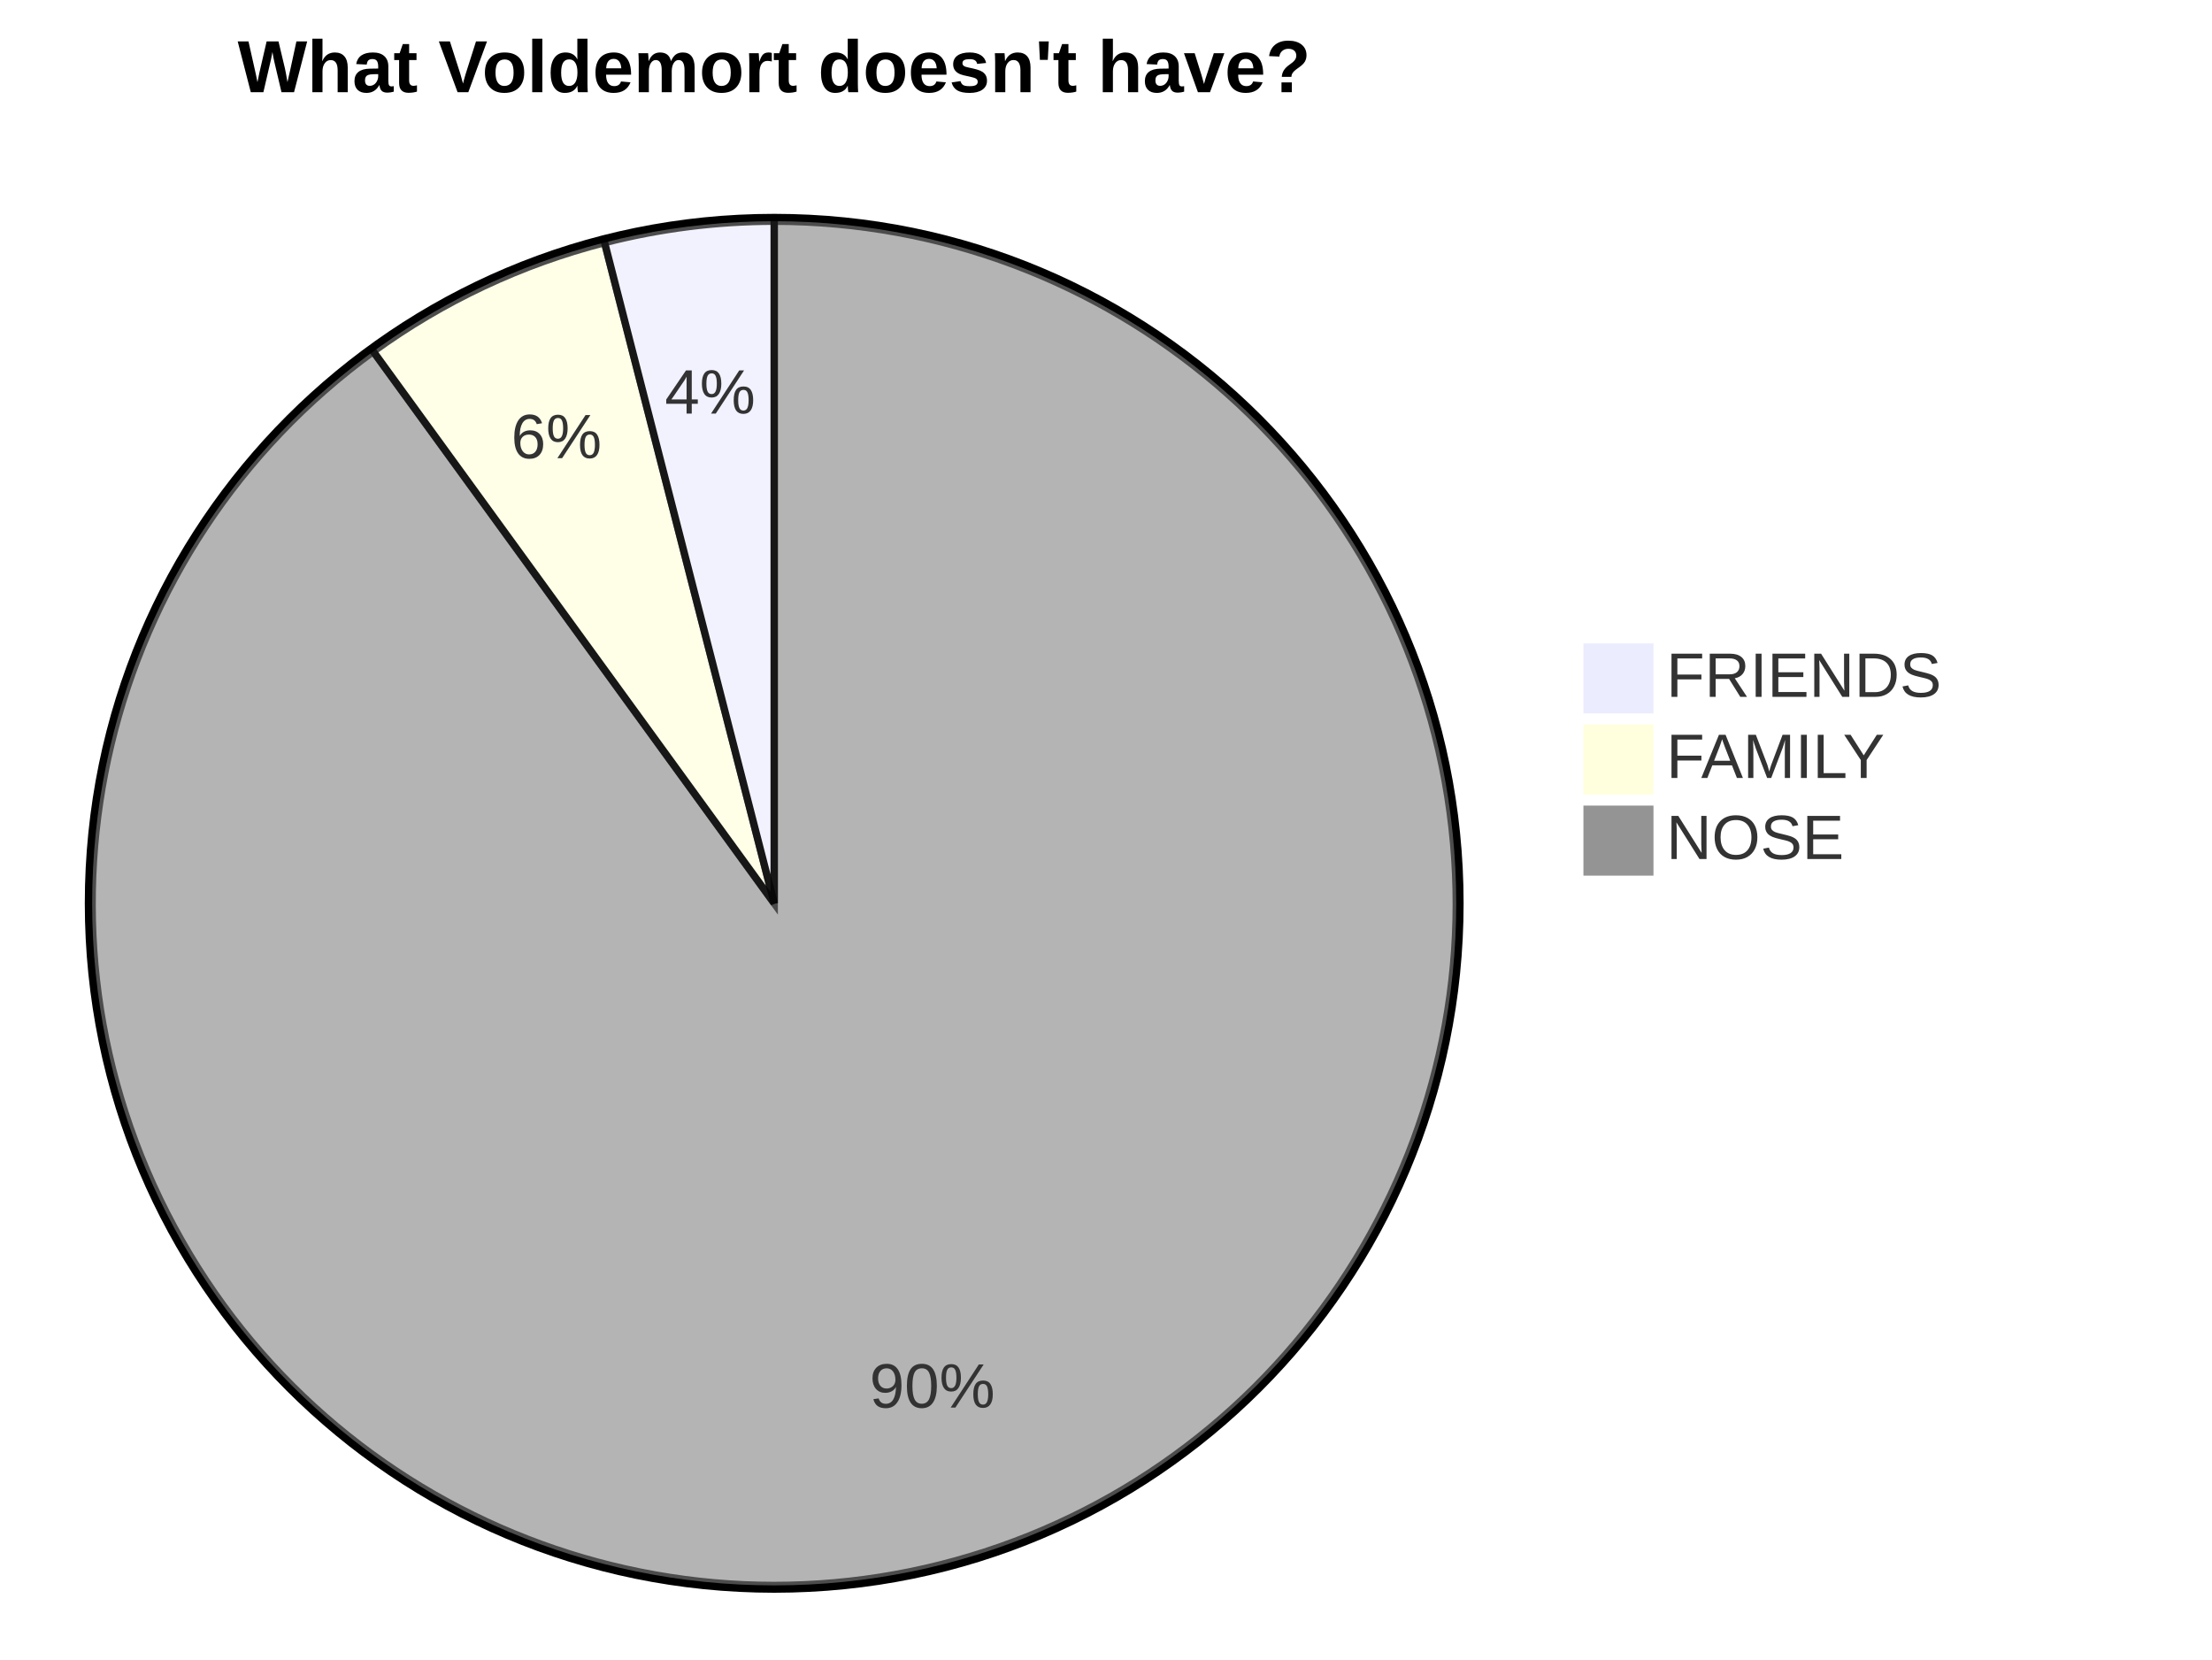
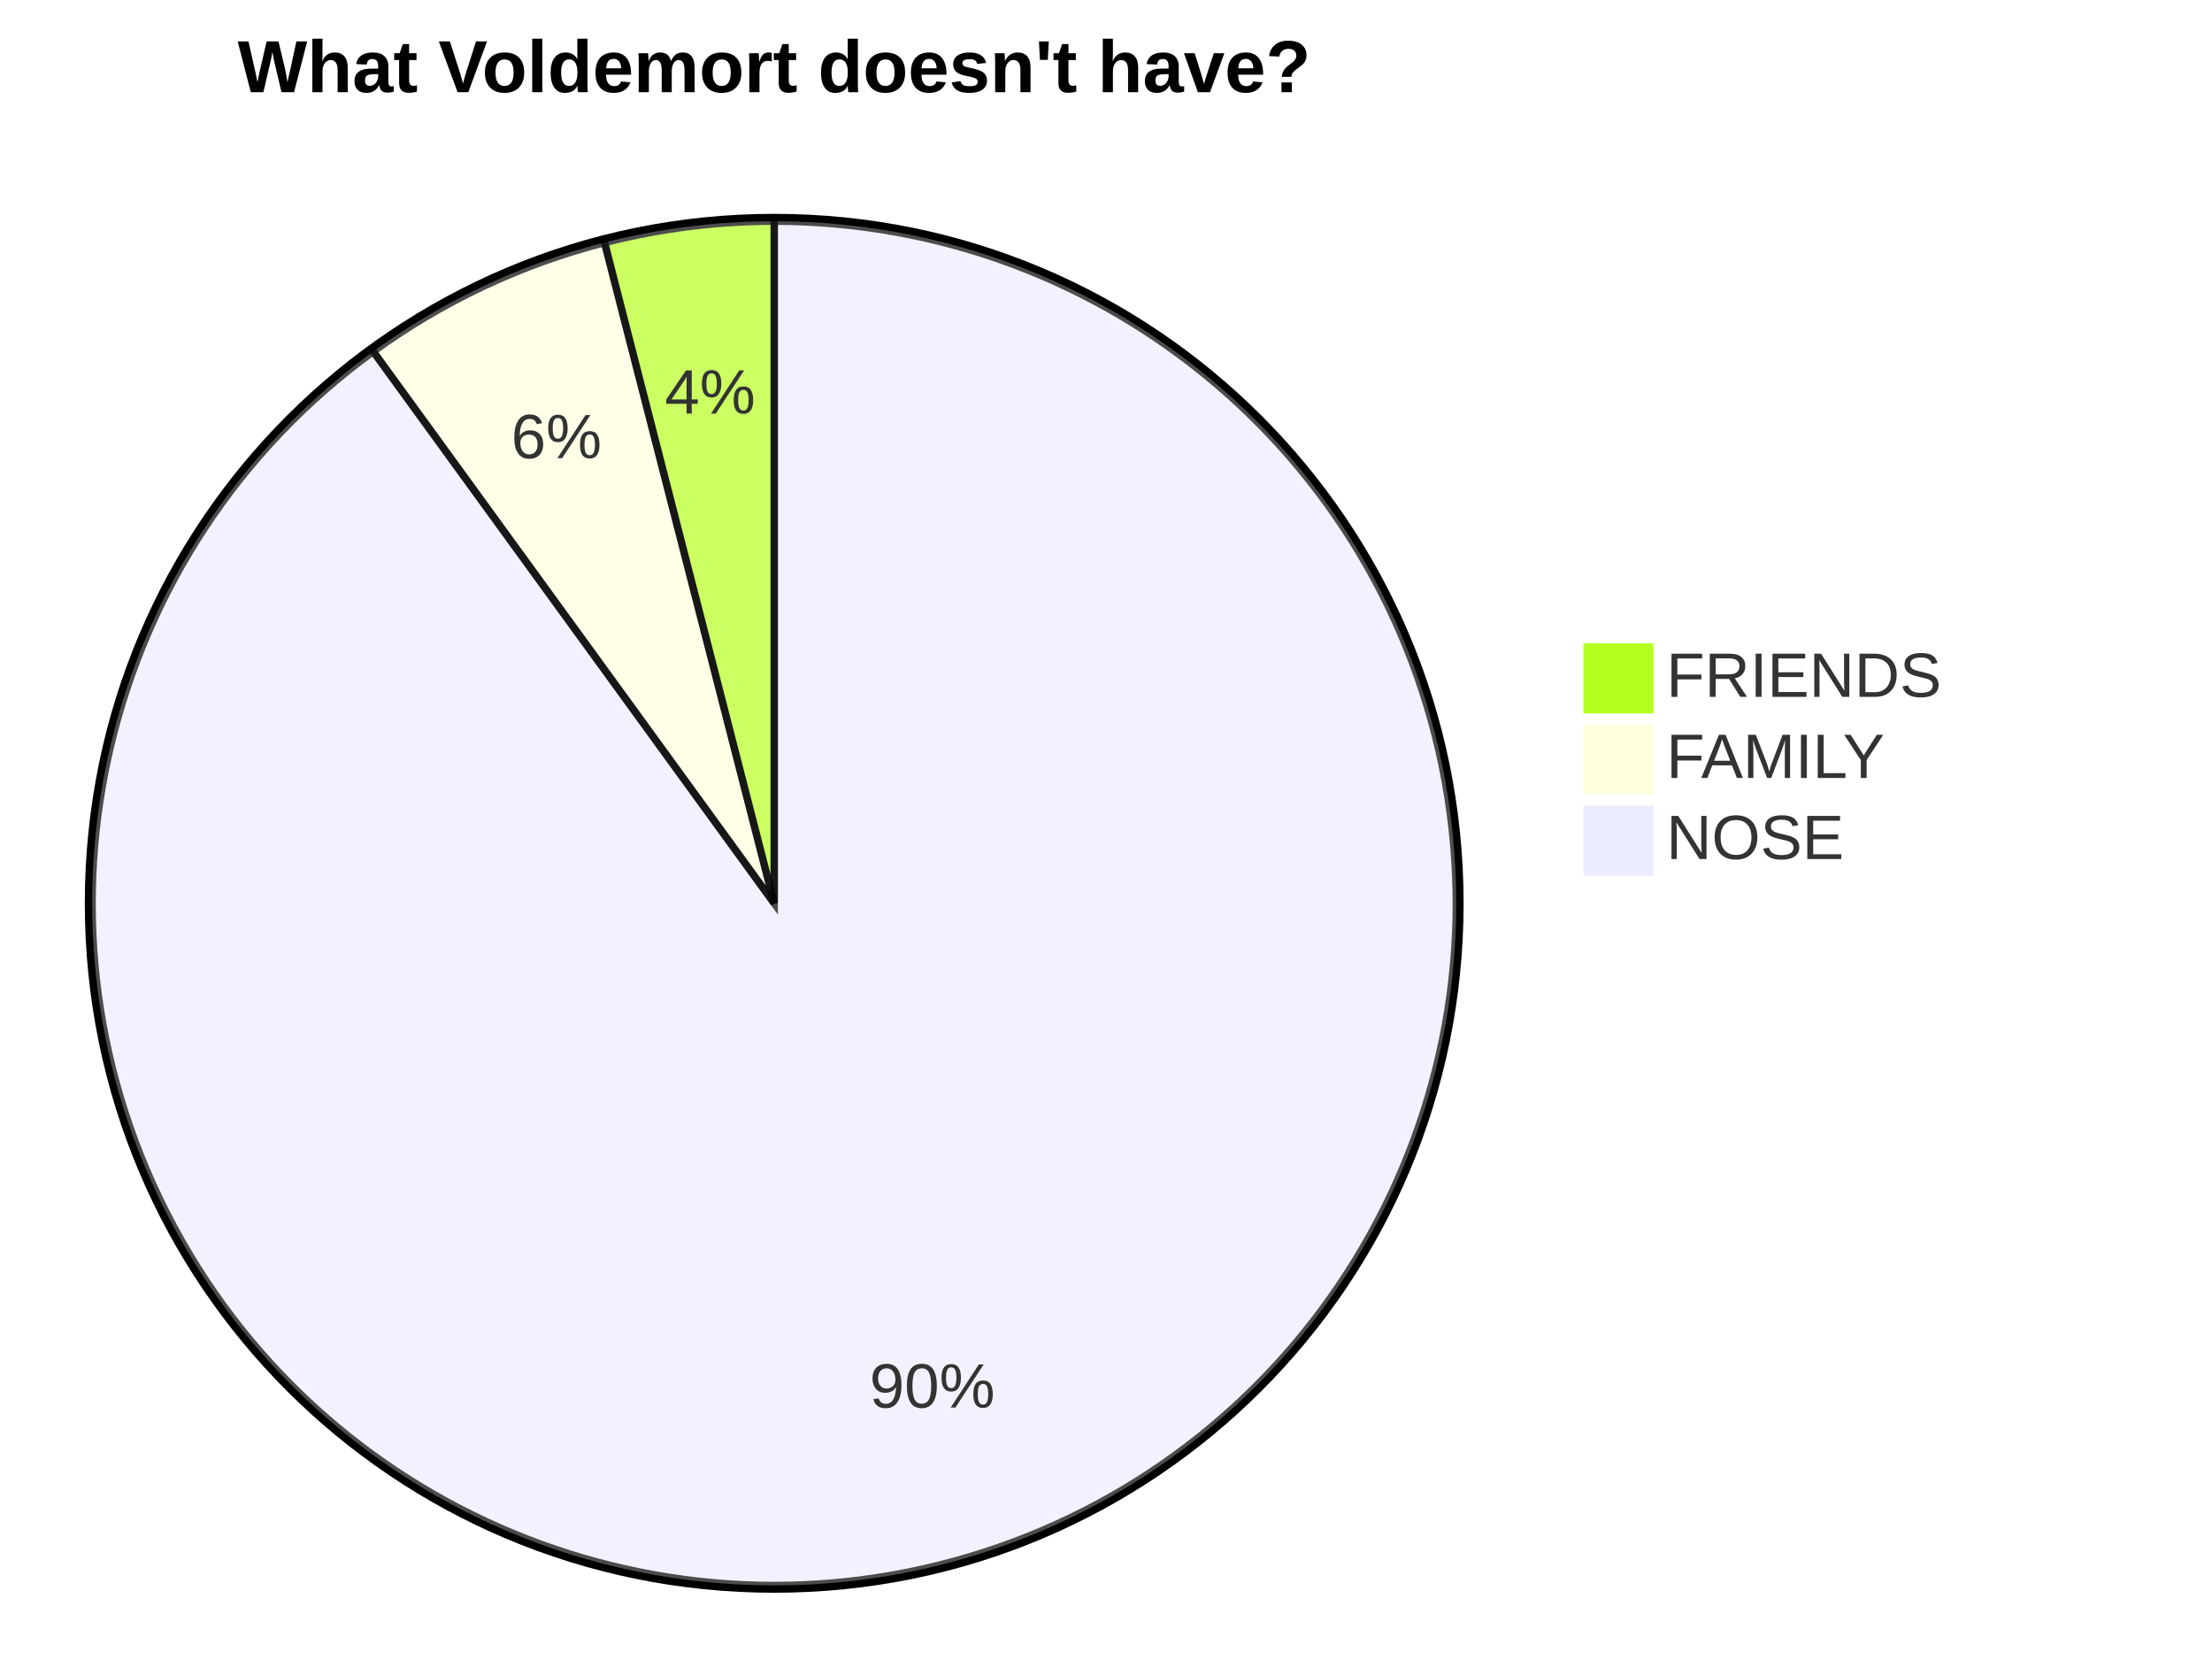
<svg xmlns="http://www.w3.org/2000/svg" width="600" height="450" viewBox="0 0 600 450" class="mermaid">
  <style>

.mermaid {
  font-family: trebuchet ms, verdana, arial, sans-serif;
  font-size: 16px;
}

.node rect,
.node polygon,
.node circle,
.node ellipse,
.node path {
  fill: #ECECFF;
  stroke: #9370DB;
  stroke-width: 1px;
}

.node line {
  stroke: #9370DB;
  stroke-width: 1px;
}

.node .label {
  fill: #333333;
}

.node text {
  fill: #333333;
  font-family: trebuchet ms, verdana, arial, sans-serif;
  font-size: 16px;
}

.edge-path {
  fill: none;
  stroke: #333333;
  stroke-width: 1px;
}

.edge-label {
  fill: #333333;
  font-family: trebuchet ms, verdana, arial, sans-serif;
}

.edge-label-bg {
  fill: rgba(232, 232, 232, 0.8);
}

.subgraph {
  fill: #ffffde;
  stroke: #aaaa33;
  stroke-width: 1px;
}

.subgraph-title {
  fill: #333333;
  font-weight: bold;
}

.cluster rect {
  fill: #ffffde;
  stroke: #aaaa33;
  stroke-width: 1px;
  rx: 5px;
  ry: 5px;
}

.cluster-label {
  fill: #333333;
  font-family: trebuchet ms, verdana, arial, sans-serif;
  font-size: 16px;
  font-weight: bold;
}

marker path {
  fill: #333333;
  stroke: #333333;
}


.pieCircle {
  stroke: black;
  stroke-width: 2px;
  opacity: 0.7;
}

.pieOuterCircle {
  stroke: black;
  stroke-width: 2px;
  fill: none;
}

.pieTitleText {
  text-anchor: middle;
  font-size: 25px;
  fill: #333333;
  font-family: trebuchet ms, verdana, arial, sans-serif;
}

.slice {
  font-family: trebuchet ms, verdana, arial, sans-serif;
  fill: #333333;
  font-size: 17px;
}

.legend text {
  fill: #333333;
  font-family: trebuchet ms, verdana, arial, sans-serif;
  font-size: 17px;
}

  </style>
  <g class="root">
    <g class="clusters">

    </g>
    <g class="edgePaths">

    </g>
    <g class="edgeLabels">

    </g>
    <g class="nodes">

    </g>
-     <circle cx="210" cy="245" r="186" class="pieOuterCircle" fill="none" stroke="black" stroke-width="2" />
-     <path d="M 210 245 L 210 60 A 185 185 0 1 1 101.26 95.332 Z" class="pieCircle" stroke="black" stroke-width="2" fill="hsl(0, 0%, 58.039%)" opacity="0.7" />
-     <path d="M 210 245 L 101.26 95.332 A 185 185 0 0 1 163.992 65.812 Z" class="pieCircle" stroke="black" opacity="0.7" fill="hsl(60, 100%, 93.529%)" stroke-width="2" />
-     <path d="M 210 245 L 163.992 65.812 A 185 185 0 0 1 210 60 Z" class="pieCircle" fill="hsl(240, 100%, 96.275%)" stroke="black" opacity="0.7" stroke-width="2" />
-     <text x="210" y="25" class="pie-title" font-size="20" text-anchor="middle" font-weight="bold">What Voldemort doesn't have?</text>
-     <text x="252.876" y="376.959" class="slice" text-anchor="middle" dominant-baseline="middle" font-size="17">90%</text>
-     <text x="150.923" y="119.455" class="slice" font-size="17" dominant-baseline="middle" text-anchor="middle">6%</text>
-     <text x="192.61" y="107.344" class="slice" font-size="17" text-anchor="middle" dominant-baseline="middle">4%</text>
+     <circle cx="210" cy="245" r="186" class="pieOuterCircle" fill="none" stroke-width="2" stroke="black" />
+     <path d="M 210 245 L 210 60 A 185 185 0 1 1 101.26 95.332 Z" class="pieCircle" stroke-width="2" opacity="0.7" fill="#ececff" stroke="black" />
+     <path d="M 210 245 L 101.26 95.332 A 185 185 0 0 1 163.992 65.812 Z" class="pieCircle" fill="#ffffde" stroke="black" stroke-width="2" opacity="0.7" />
+     <path d="M 210 245 L 163.992 65.812 A 185 185 0 0 1 210 60 Z" class="pieCircle" opacity="0.7" stroke="black" stroke-width="2" fill="hsl(80, 100%, 56.275%)" />
+     <text x="210" y="25" class="pie-title" text-anchor="middle" font-size="20" font-weight="bold">What Voldemort doesn't have?</text>
+     <text x="252.876" y="376.959" class="slice" font-size="17" dominant-baseline="middle" text-anchor="middle">90%</text>
+     <text x="150.923" y="119.455" class="slice" text-anchor="middle" font-size="17" dominant-baseline="middle">6%</text>
+     <text x="192.61" y="107.344" class="slice" dominant-baseline="middle" text-anchor="middle" font-size="17">4%</text>
    <g class="legend">
-       <rect x="430" y="175" width="18" height="18" class="legend" fill="hsl(240, 100%, 96.275%)" stroke="hsl(240, 100%, 96.275%)" />
-       <rect x="430" y="197" width="18" height="18" class="legend" fill="hsl(60, 100%, 93.529%)" stroke="hsl(60, 100%, 93.529%)" />
-       <rect x="430" y="219" width="18" height="18" class="legend" stroke="hsl(0, 0%, 58.039%)" fill="hsl(0, 0%, 58.039%)" />
+       <rect x="430" y="175" width="18" height="18" class="legend" stroke="hsl(80, 100%, 56.275%)" fill="hsl(80, 100%, 56.275%)" />
+       <rect x="430" y="197" width="18" height="18" class="legend" stroke="#ffffde" fill="#ffffde" />
+       <rect x="430" y="219" width="18" height="18" class="legend" fill="#ececff" stroke="#ececff" />
      <text x="452" y="189" class="legend" font-size="17">FRIENDS</text>
      <text x="452" y="211" class="legend" font-size="17">FAMILY</text>
      <text x="452" y="233" class="legend" font-size="17">NOSE</text>
    </g>
  </g>
</svg>
